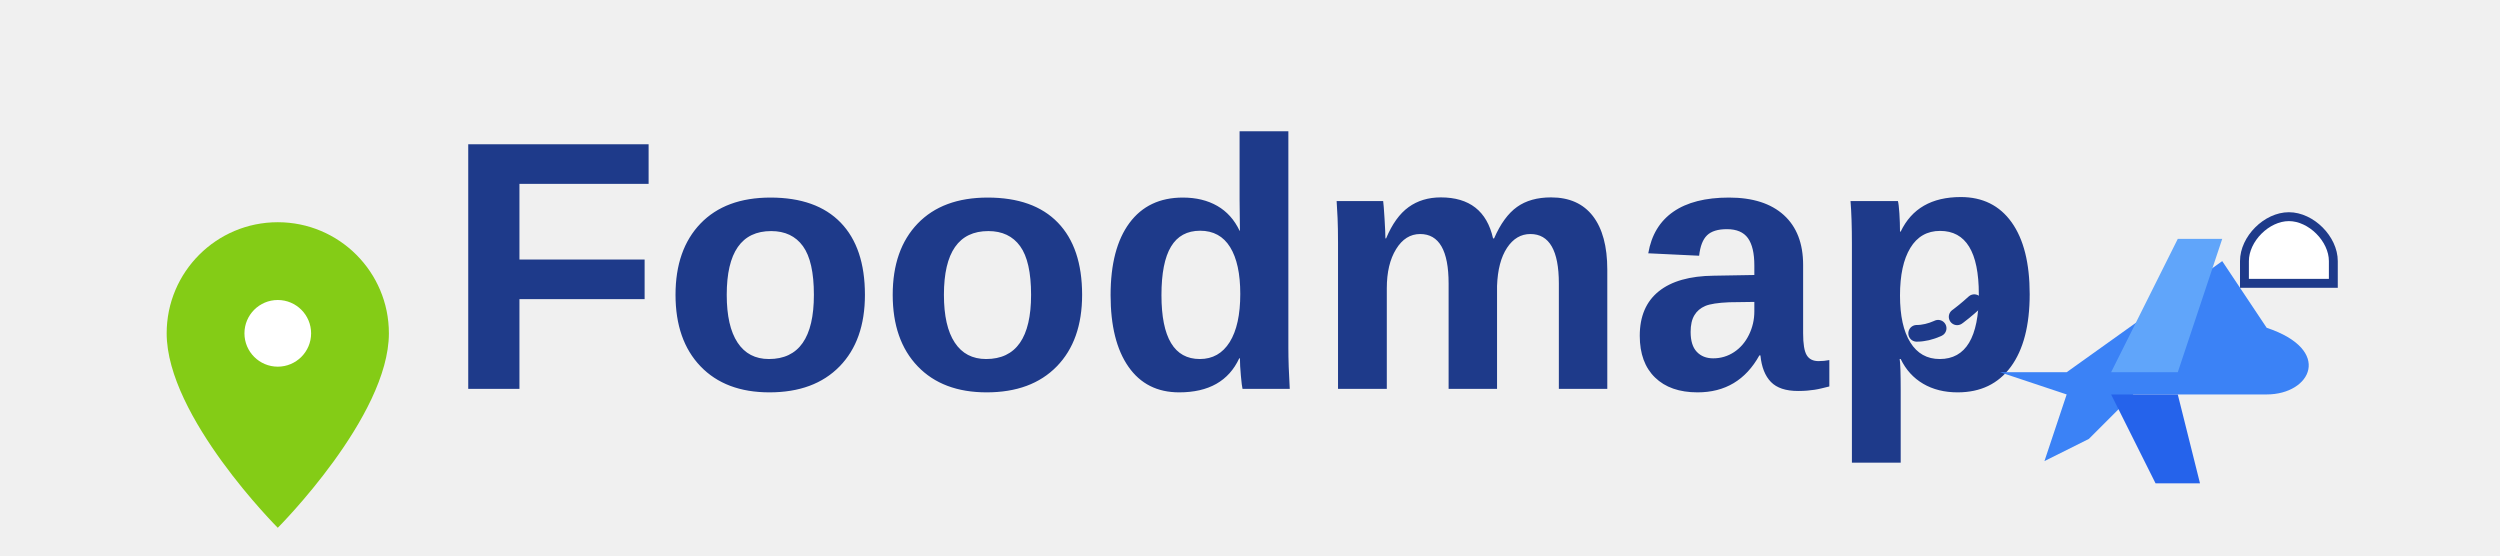
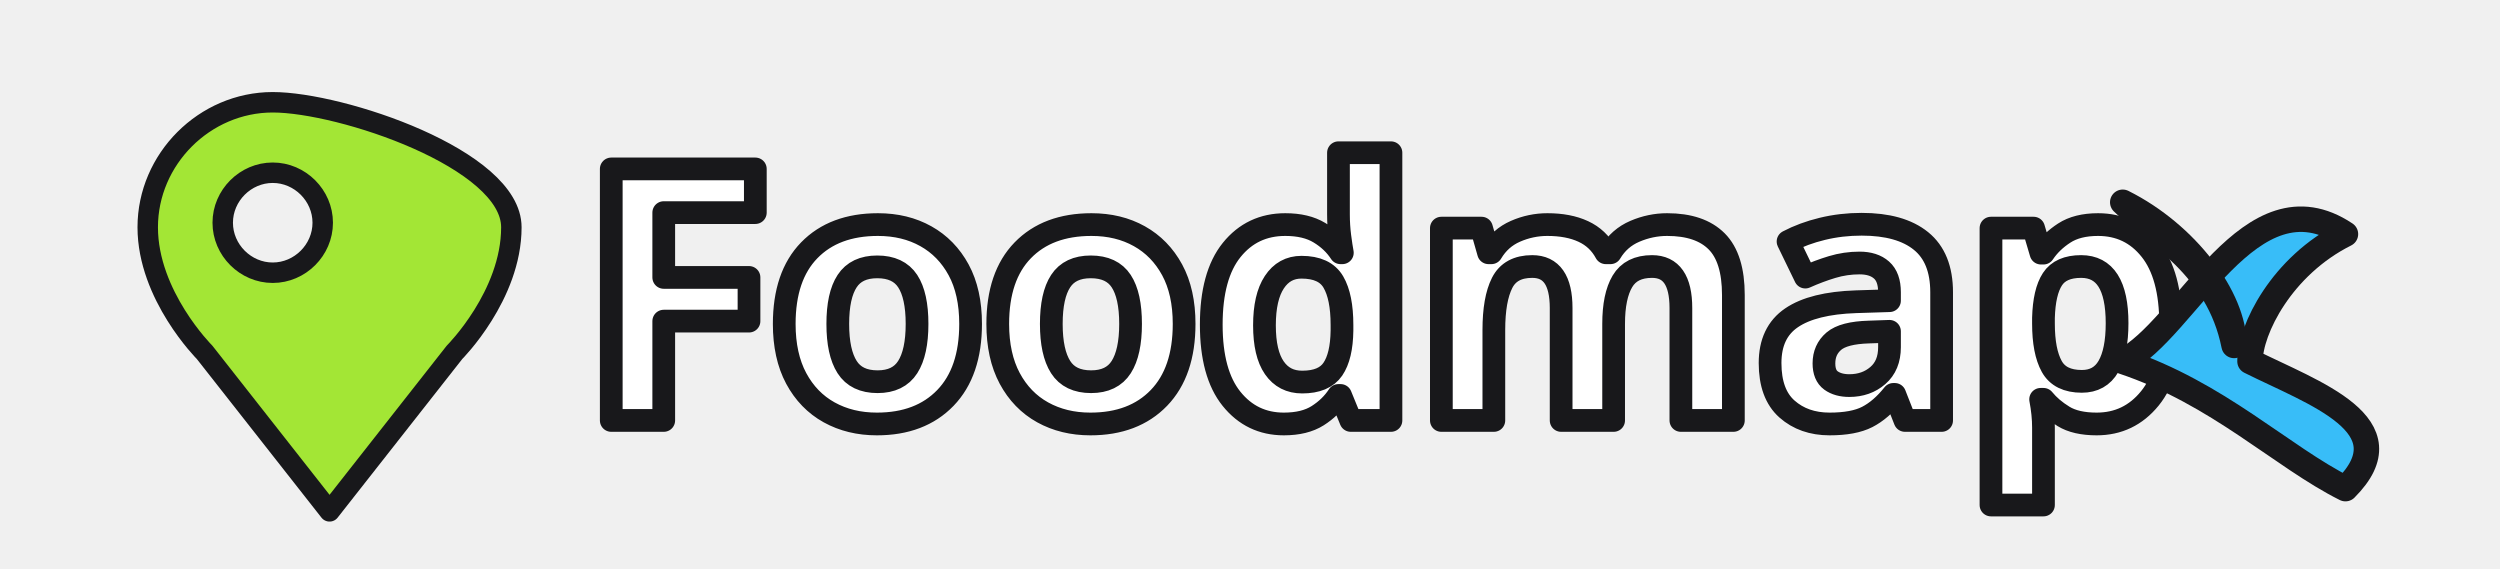
- <svg xmlns="http://www.w3.org/2000/svg" width="450" height="100" viewBox="0 0 450 100" fill="none">
-   <g transform="translate(10, 20)">
-     <path d="M20 40C20 28.954 28.954 20 40 20C51.046 20 60 28.954 60 40C60 55 40 75 40 75C40 75 20 55 20 40Z" fill="#84cc16" />
-     <circle cx="40" cy="40" r="6" fill="white" />
+ <svg xmlns="http://www.w3.org/2000/svg" version="1.1" viewBox="0 0 1100 250" xml:space="preserve">
+   <style type="text/css">
+   /* 1. New Font: Rounded and friendly for a "Foodie" vibe */
+   .st-text {
+     fill: #FFFFFF; 
+     stroke: #18181B; 
+     stroke-width: 10; 
+     stroke-linejoin: round;
+     font-family: 'Segoe UI', 'Verdana', sans-serif;
+     font-size: 155px;
+     font-weight: 900;
+     letter-spacing: -2px;
+   }
+   /* 2. Marker: Keeping the pastel green for brand consistency */
+   .st-marker {
+     fill: #A3E635; 
+     stroke: #18181B;
+     stroke-width: 9;
+     stroke-linejoin: round;
+   }
+   /* 3. The Bird: A clean, "Swift" silhouette */
+   .st-bird {
+     fill: #38BDF8; 
+     stroke: #18181B;
+     stroke-width: 8;
+     stroke-linecap: round;
+     stroke-linejoin: round;
+   }
+ </style>
+   <rect width="1100" height="250" fill="none" />
+   <g transform="translate(40, 25)">
+     <path class="st-marker" d="M80,20c-30,0-55,25-55,55s25,55,25,55s55,70,55,70s55-70,55-70s25-25,25-55S110,20,80,20z M80,95c-12,0-22-10-22-22s10-22,22-22s22,10,22,22S92,95,80,95z" />
+     <text x="215" y="160" class="st-text">Foodmap</text>
+     <g transform="translate(880, 50) scale(1.4)">
+       <path class="st-bird" d="M10,60 C30,50 50,0 80,20 C60,30 50,50 50,60 C70,70 100,80 80,100 C60,90 40,70 10,60 Z" />
+       <path class="st-bird" d="M45,55 C40,30 20,20 10,10 C30,20 45,40 45,55 Z" fill="#7DD3FC" />
+     </g>
  </g>
-   <text x="80" y="70" font-family="Arial, sans-serif" font-weight="900" font-size="64" fill="#1e3a8a">Foodmap</text>
-   <g transform="translate(360, 35) scale(0.8)">
-     <path d="M50 15L15 40H0L15 45L10 60L20 55L30 45H60C70 45 75 35 60 30L50 15Z" fill="#3b82f6" />
-     <path d="M25 40L40 10H50L40 40H25Z" fill="#60a5fa" />
-     <path d="M25 45L35 65H45L40 45H25Z" fill="#2563eb" />
-     <path d="M55 15C55 10 60 5 65 5C70 5 75 10 75 15V20H55V15Z" fill="white" stroke="#1e3a8a" stroke-width="2" />
-   </g>
-   <path d="M345 60C350 60 355 55 360 50" stroke="#1e3a8a" stroke-width="3" stroke-dasharray="4 4" stroke-linecap="round" />
</svg>
